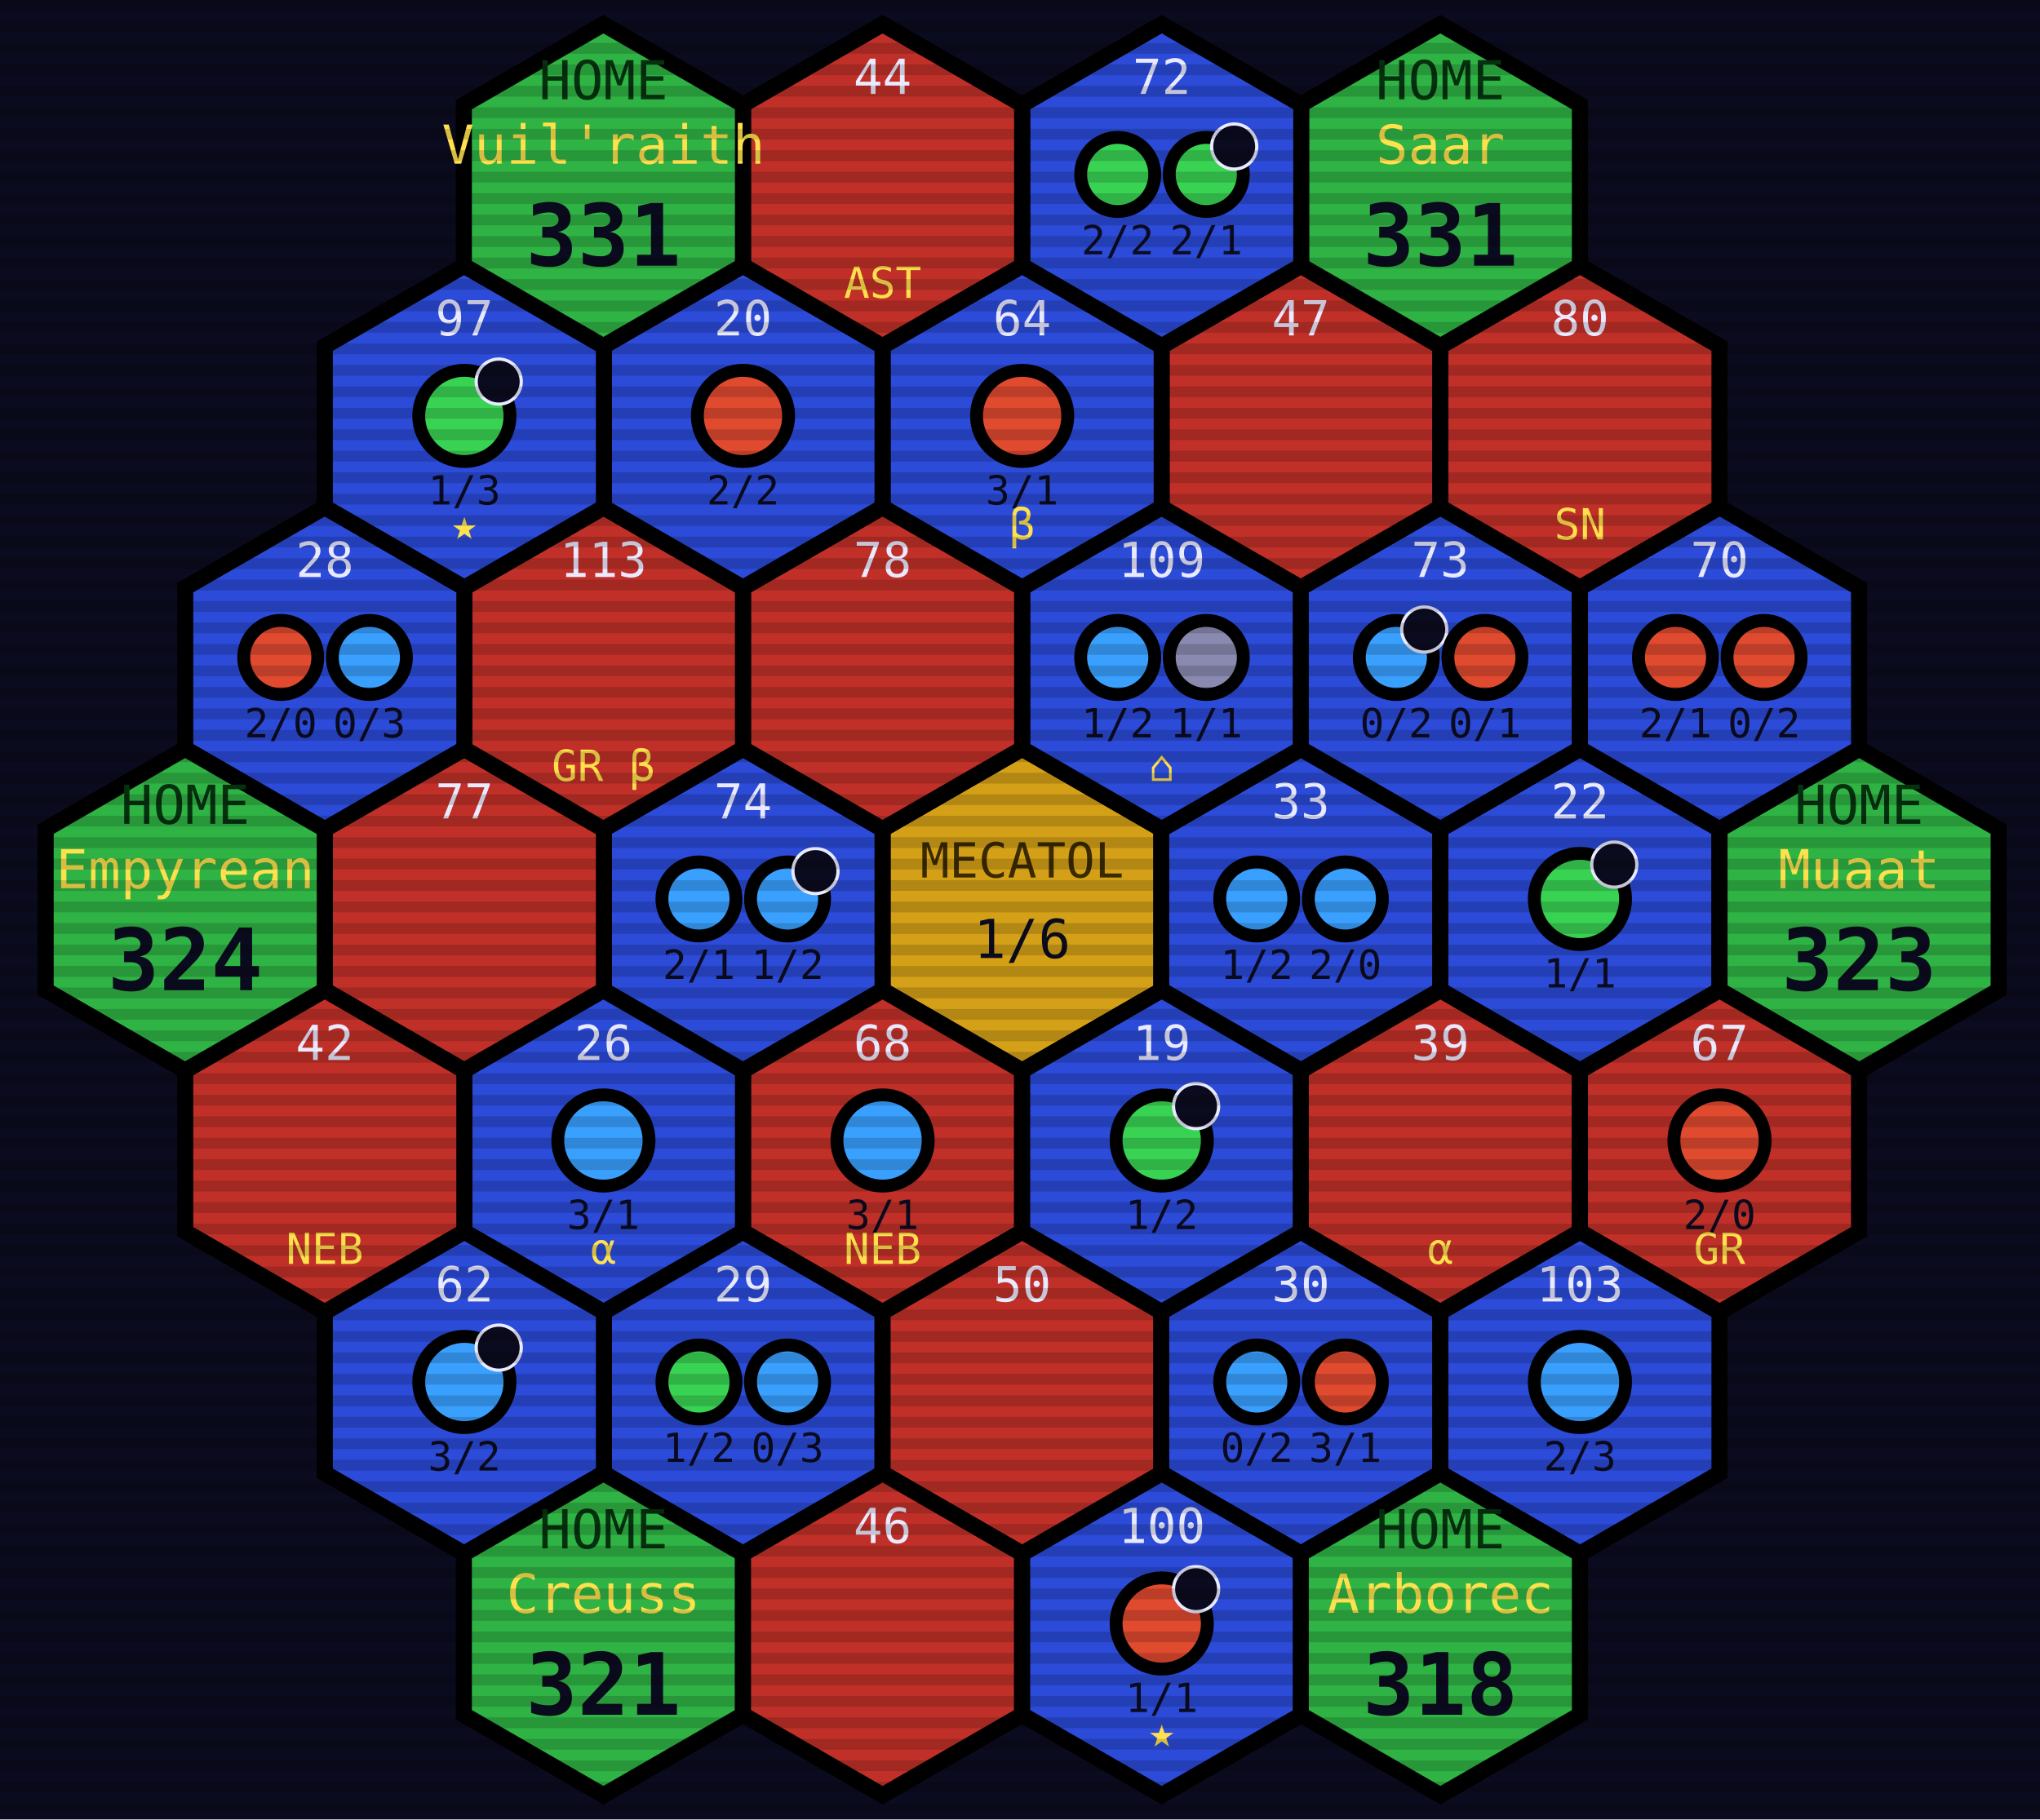
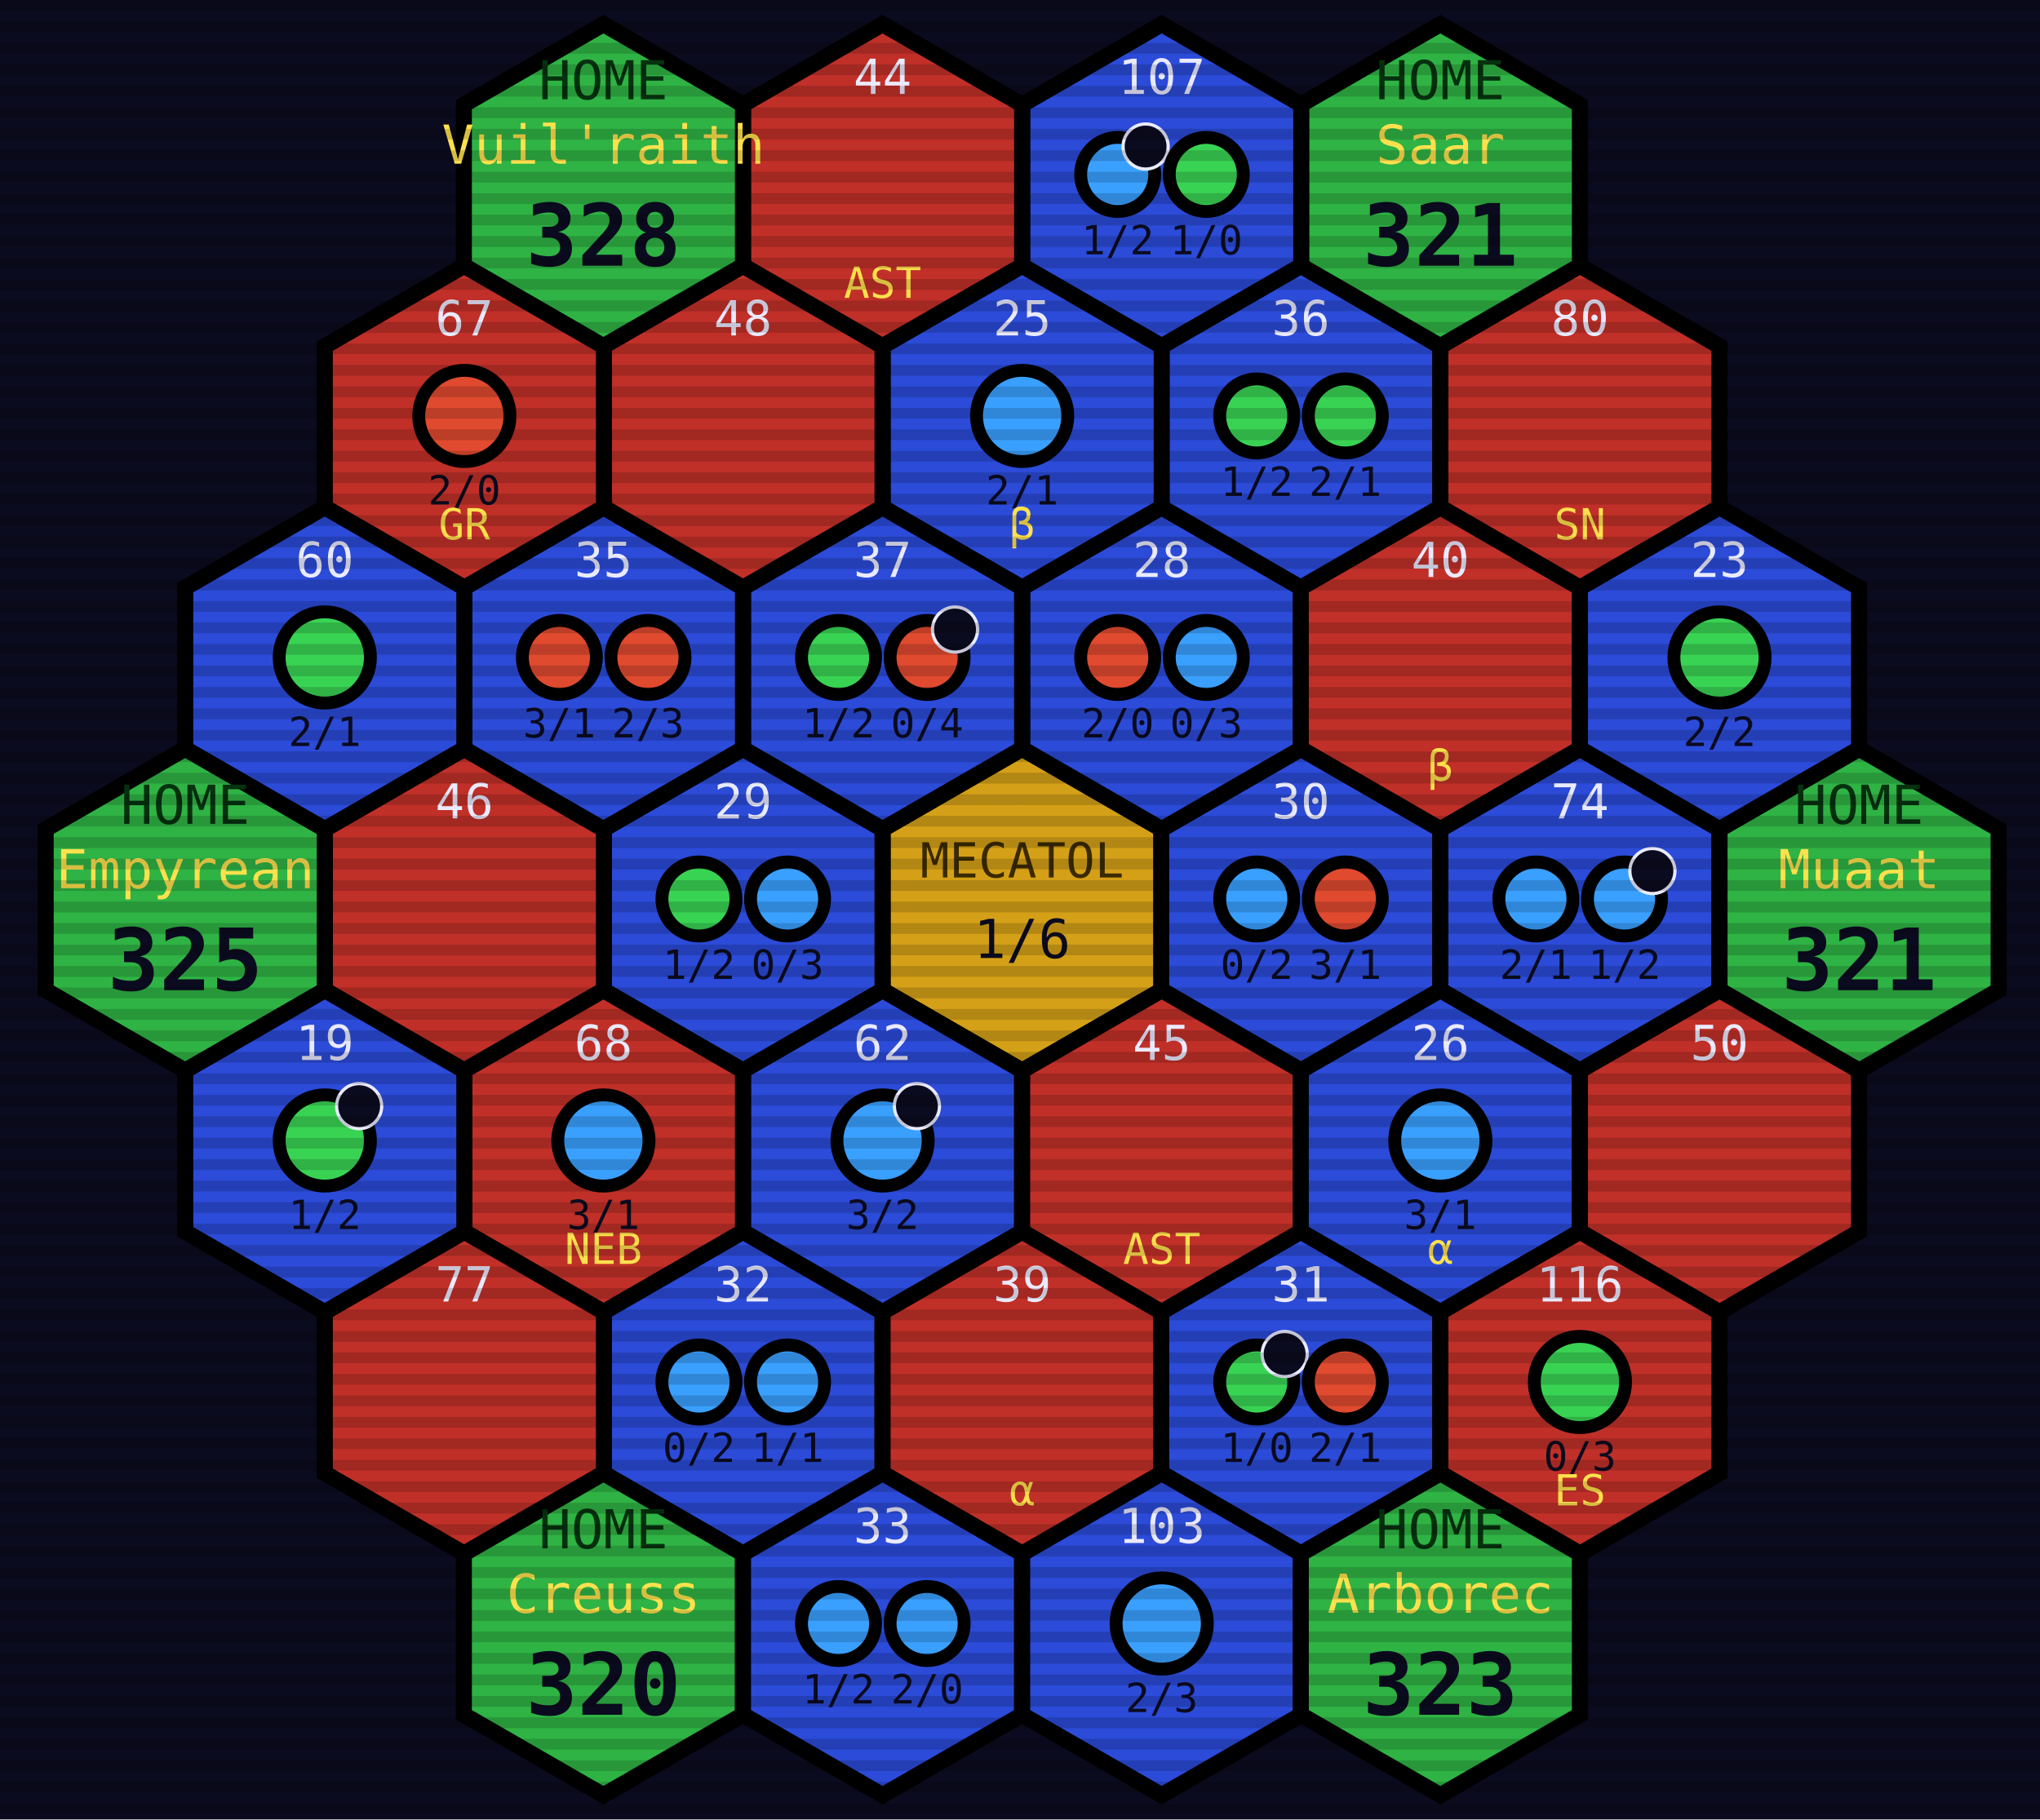
<svg xmlns="http://www.w3.org/2000/svg" width="380" height="339" viewBox="0 0 380 339">
  <defs>
    <pattern id="scan" width="4" height="4" patternUnits="userSpaceOnUse">
      <rect width="4" height="2" fill="#000000" opacity="0.16" />
    </pattern>
  </defs>
  <rect width="100%" height="100%" fill="#0b0b1f" />
  <polygon points="190.4,139.5 216.4,154.5 216.4,184.5 190.4,199.5 164.4,184.5 164.4,154.5" fill="#d4a017" stroke="#000000" stroke-width="3" />
  <polygon points="242.3,139.5 268.3,154.5 268.3,184.5 242.3,199.5 216.3,184.5 216.3,154.5" fill="#2b4bd8" stroke="#000000" stroke-width="3" />
  <polygon points="216.4,94.5 242.4,109.5 242.4,139.5 216.4,154.5 190.4,139.5 190.4,109.5" fill="#2b4bd8" stroke="#000000" stroke-width="3" />
  <polygon points="138.4,139.5 164.4,154.5 164.4,184.5 138.4,199.5 112.4,184.5 112.4,154.5" fill="#2b4bd8" stroke="#000000" stroke-width="3" />
-   <polygon points="164.4,94.5 190.4,109.5 190.4,139.5 164.4,154.5 138.4,139.5 138.4,109.5" fill="#c03028" stroke="#000000" stroke-width="3" />
-   <polygon points="164.4,184.5 190.4,199.5 190.4,229.5 164.4,244.5 138.4,229.5 138.4,199.5" fill="#c03028" stroke="#000000" stroke-width="3" />
-   <polygon points="216.4,184.5 242.4,199.5 242.4,229.5 216.4,244.5 190.4,229.5 190.4,199.5" fill="#2b4bd8" stroke="#000000" stroke-width="3" />
+   <polygon points="164.4,94.5 190.4,109.5 190.4,139.5 164.4,154.5 138.4,139.5 138.4,109.5" fill="#2b4bd8" stroke="#000000" stroke-width="3" />
+   <polygon points="164.4,184.5 190.4,199.5 190.4,229.5 164.4,244.5 138.4,229.5 138.4,199.5" fill="#2b4bd8" stroke="#000000" stroke-width="3" />
+   <polygon points="216.4,184.5 242.4,199.5 242.4,229.5 216.4,244.5 190.4,229.5 190.4,199.5" fill="#c03028" stroke="#000000" stroke-width="3" />
  <polygon points="294.3,139.5 320.3,154.5 320.3,184.5 294.3,199.5 268.3,184.5 268.3,154.5" fill="#2b4bd8" stroke="#000000" stroke-width="3" />
-   <polygon points="268.3,94.5 294.3,109.5 294.3,139.5 268.3,154.5 242.3,139.5 242.3,109.5" fill="#2b4bd8" stroke="#000000" stroke-width="3" />
-   <polygon points="268.3,184.5 294.3,199.5 294.3,229.5 268.3,244.5 242.3,229.5 242.3,199.5" fill="#c03028" stroke="#000000" stroke-width="3" />
-   <polygon points="242.3,49.5 268.3,64.5 268.3,94.5 242.3,109.5 216.3,94.5 216.3,64.5" fill="#c03028" stroke="#000000" stroke-width="3" />
+   <polygon points="268.3,94.5 294.3,109.5 294.3,139.5 268.3,154.5 242.3,139.5 242.3,109.5" fill="#c03028" stroke="#000000" stroke-width="3" />
+   <polygon points="268.3,184.5 294.3,199.5 294.3,229.5 268.3,244.5 242.3,229.5 242.3,199.5" fill="#2b4bd8" stroke="#000000" stroke-width="3" />
+   <polygon points="242.3,49.5 268.3,64.5 268.3,94.5 242.3,109.5 216.3,94.5 216.3,64.5" fill="#2b4bd8" stroke="#000000" stroke-width="3" />
  <polygon points="190.4,49.5 216.4,64.5 216.4,94.5 190.4,109.5 164.4,94.5 164.4,64.5" fill="#2b4bd8" stroke="#000000" stroke-width="3" />
  <polygon points="86.5,139.5 112.5,154.5 112.5,184.5 86.5,199.5 60.5,184.5 60.5,154.5" fill="#c03028" stroke="#000000" stroke-width="3" />
-   <polygon points="112.4,94.5 138.4,109.5 138.4,139.5 112.4,154.5 86.4,139.5 86.4,109.5" fill="#c03028" stroke="#000000" stroke-width="3" />
-   <polygon points="112.4,184.5 138.4,199.5 138.4,229.5 112.4,244.5 86.4,229.5 86.4,199.5" fill="#2b4bd8" stroke="#000000" stroke-width="3" />
-   <polygon points="138.4,49.5 164.4,64.5 164.4,94.5 138.4,109.5 112.4,94.5 112.4,64.5" fill="#2b4bd8" stroke="#000000" stroke-width="3" />
+   <polygon points="112.4,94.5 138.4,109.5 138.4,139.5 112.4,154.5 86.4,139.5 86.4,109.5" fill="#2b4bd8" stroke="#000000" stroke-width="3" />
+   <polygon points="112.4,184.5 138.4,199.5 138.4,229.5 112.4,244.5 86.4,229.5 86.4,199.5" fill="#c03028" stroke="#000000" stroke-width="3" />
+   <polygon points="138.4,49.5 164.4,64.5 164.4,94.5 138.4,109.5 112.4,94.5 112.4,64.5" fill="#c03028" stroke="#000000" stroke-width="3" />
  <polygon points="138.4,229.5 164.4,244.5 164.4,274.5 138.4,289.5 112.4,274.5 112.4,244.5" fill="#2b4bd8" stroke="#000000" stroke-width="3" />
  <polygon points="190.4,229.5 216.4,244.5 216.4,274.5 190.4,289.5 164.4,274.5 164.4,244.5" fill="#c03028" stroke="#000000" stroke-width="3" />
  <polygon points="242.3,229.5 268.3,244.5 268.3,274.5 242.3,289.5 216.3,274.5 216.3,244.5" fill="#2b4bd8" stroke="#000000" stroke-width="3" />
  <polygon points="346.3,139.5 372.3,154.5 372.3,184.5 346.3,199.5 320.3,184.5 320.3,154.5" fill="#2fb344" stroke="#000000" stroke-width="3" />
  <polygon points="320.3,94.5 346.3,109.5 346.3,139.5 320.3,154.5 294.3,139.5 294.3,109.5" fill="#2b4bd8" stroke="#000000" stroke-width="3" />
  <polygon points="320.3,184.5 346.3,199.5 346.3,229.5 320.3,244.5 294.3,229.5 294.3,199.5" fill="#c03028" stroke="#000000" stroke-width="3" />
  <polygon points="294.3,49.5 320.3,64.5 320.3,94.5 294.3,109.5 268.3,94.5 268.3,64.5" fill="#c03028" stroke="#000000" stroke-width="3" />
-   <polygon points="294.3,229.5 320.3,244.5 320.3,274.5 294.3,289.5 268.3,274.5 268.3,244.5" fill="#2b4bd8" stroke="#000000" stroke-width="3" />
+   <polygon points="294.3,229.5 320.3,244.5 320.3,274.5 294.3,289.5 268.3,274.5 268.3,244.5" fill="#c03028" stroke="#000000" stroke-width="3" />
  <polygon points="268.3,4.5 294.3,19.5 294.3,49.5 268.3,64.5 242.3,49.5 242.3,19.5" fill="#2fb344" stroke="#000000" stroke-width="3" />
  <polygon points="216.4,4.5 242.4,19.5 242.4,49.5 216.4,64.5 190.4,49.5 190.4,19.5" fill="#2b4bd8" stroke="#000000" stroke-width="3" />
  <polygon points="164.4,4.5 190.4,19.5 190.4,49.5 164.4,64.5 138.4,49.5 138.4,19.5" fill="#c03028" stroke="#000000" stroke-width="3" />
  <polygon points="34.5,139.5 60.5,154.5 60.5,184.5 34.5,199.5 8.5,184.5 8.5,154.5" fill="#2fb344" stroke="#000000" stroke-width="3" />
  <polygon points="60.5,94.5 86.5,109.5 86.5,139.5 60.5,154.5 34.5,139.5 34.5,109.5" fill="#2b4bd8" stroke="#000000" stroke-width="3" />
-   <polygon points="60.5,184.5 86.5,199.5 86.5,229.5 60.5,244.5 34.5,229.5 34.5,199.5" fill="#c03028" stroke="#000000" stroke-width="3" />
-   <polygon points="86.5,49.5 112.5,64.5 112.5,94.5 86.5,109.5 60.5,94.5 60.5,64.5" fill="#2b4bd8" stroke="#000000" stroke-width="3" />
-   <polygon points="86.5,229.5 112.5,244.5 112.5,274.5 86.5,289.5 60.5,274.5 60.5,244.5" fill="#2b4bd8" stroke="#000000" stroke-width="3" />
+   <polygon points="60.5,184.5 86.5,199.5 86.5,229.5 60.5,244.5 34.5,229.5 34.5,199.5" fill="#2b4bd8" stroke="#000000" stroke-width="3" />
+   <polygon points="86.5,49.5 112.5,64.5 112.5,94.5 86.5,109.5 60.5,94.5 60.5,64.5" fill="#c03028" stroke="#000000" stroke-width="3" />
+   <polygon points="86.5,229.5 112.5,244.5 112.5,274.5 86.5,289.5 60.5,274.5 60.5,244.5" fill="#c03028" stroke="#000000" stroke-width="3" />
  <polygon points="112.4,4.5 138.4,19.5 138.4,49.5 112.4,64.5 86.4,49.5 86.4,19.5" fill="#2fb344" stroke="#000000" stroke-width="3" />
  <polygon points="112.4,274.5 138.4,289.5 138.4,319.5 112.4,334.5 86.4,319.5 86.4,289.5" fill="#2fb344" stroke="#000000" stroke-width="3" />
-   <polygon points="164.4,274.5 190.4,289.5 190.4,319.5 164.4,334.5 138.4,319.5 138.4,289.5" fill="#c03028" stroke="#000000" stroke-width="3" />
+   <polygon points="164.4,274.5 190.4,289.5 190.4,319.5 164.4,334.5 138.4,319.5 138.4,289.5" fill="#2b4bd8" stroke="#000000" stroke-width="3" />
  <polygon points="216.4,274.5 242.4,289.5 242.4,319.5 216.4,334.5 190.4,319.5 190.4,289.5" fill="#2b4bd8" stroke="#000000" stroke-width="3" />
  <polygon points="268.3,274.5 294.3,289.5 294.3,319.5 268.3,334.5 242.3,319.5 242.3,289.5" fill="#2fb344" stroke="#000000" stroke-width="3" />
  <text x="190.4" y="163.5" font-size="9" fill="#3a2a00" text-anchor="middle" font-family="monospace">MECATOL</text>
  <text x="190.4" y="178.5" font-size="10" fill="#0b0b1f" text-anchor="middle" font-family="monospace">1/6</text>
-   <text x="242.3" y="152.5" font-size="9" fill="#eaeaff" text-anchor="middle" font-family="monospace">33</text>
+   <text x="242.3" y="152.5" font-size="9" fill="#eaeaff" text-anchor="middle" font-family="monospace">30</text>
  <circle cx="234.1" cy="167.5" r="6.9" fill="#3aa0ff" stroke="#000000" stroke-width="2.40" />
-   <text x="234.1" y="182.4" font-size="7.5" fill="#0b0b1f" text-anchor="middle" font-family="monospace">1/2</text>
-   <circle cx="250.6" cy="167.5" r="6.9" fill="#3aa0ff" stroke="#000000" stroke-width="2.40" />
-   <text x="250.6" y="182.4" font-size="7.5" fill="#0b0b1f" text-anchor="middle" font-family="monospace">2/0</text>
-   <text x="216.4" y="107.5" font-size="9" fill="#eaeaff" text-anchor="middle" font-family="monospace">109</text>
-   <circle cx="208.2" cy="122.5" r="6.9" fill="#3aa0ff" stroke="#000000" stroke-width="2.40" />
-   <text x="208.2" y="137.4" font-size="7.5" fill="#0b0b1f" text-anchor="middle" font-family="monospace">1/2</text>
-   <circle cx="224.7" cy="122.5" r="6.9" fill="#8a8ab0" stroke="#000000" stroke-width="2.40" />
-   <text x="224.7" y="137.4" font-size="7.5" fill="#0b0b1f" text-anchor="middle" font-family="monospace">1/1</text>
-   <text x="216.4" y="145.5" font-size="8" fill="#ffe14d" text-anchor="middle" font-family="monospace">⌂</text>
-   <text x="138.4" y="152.5" font-size="9" fill="#eaeaff" text-anchor="middle" font-family="monospace">74</text>
-   <circle cx="130.2" cy="167.5" r="6.9" fill="#3aa0ff" stroke="#000000" stroke-width="2.40" />
-   <text x="130.2" y="182.4" font-size="7.5" fill="#0b0b1f" text-anchor="middle" font-family="monospace">2/1</text>
+   <text x="234.1" y="182.4" font-size="7.5" fill="#0b0b1f" text-anchor="middle" font-family="monospace">0/2</text>
+   <circle cx="250.6" cy="167.5" r="6.9" fill="#e04a2f" stroke="#000000" stroke-width="2.40" />
+   <text x="250.6" y="182.4" font-size="7.5" fill="#0b0b1f" text-anchor="middle" font-family="monospace">3/1</text>
+   <text x="216.4" y="107.5" font-size="9" fill="#eaeaff" text-anchor="middle" font-family="monospace">28</text>
+   <circle cx="208.2" cy="122.5" r="6.9" fill="#e04a2f" stroke="#000000" stroke-width="2.40" />
+   <text x="208.2" y="137.4" font-size="7.5" fill="#0b0b1f" text-anchor="middle" font-family="monospace">2/0</text>
+   <circle cx="224.7" cy="122.5" r="6.9" fill="#3aa0ff" stroke="#000000" stroke-width="2.40" />
+   <text x="224.7" y="137.4" font-size="7.5" fill="#0b0b1f" text-anchor="middle" font-family="monospace">0/3</text>
+   <text x="138.4" y="152.5" font-size="9" fill="#eaeaff" text-anchor="middle" font-family="monospace">29</text>
+   <circle cx="130.2" cy="167.5" r="6.9" fill="#39d353" stroke="#000000" stroke-width="2.40" />
+   <text x="130.2" y="182.4" font-size="7.5" fill="#0b0b1f" text-anchor="middle" font-family="monospace">1/2</text>
  <circle cx="146.7" cy="167.5" r="6.9" fill="#3aa0ff" stroke="#000000" stroke-width="2.40" />
-   <circle cx="151.9" cy="162.3" r="4.2" fill="#0b0b1f" stroke="#eaeaff" stroke-width="0.6" />
-   <text x="151.9" y="164.5" font-size="6" fill="#0b0b1f" text-anchor="middle" font-family="monospace">B</text>
-   <text x="146.7" y="182.4" font-size="7.5" fill="#0b0b1f" text-anchor="middle" font-family="monospace">1/2</text>
-   <text x="164.4" y="107.5" font-size="9" fill="#eaeaff" text-anchor="middle" font-family="monospace">78</text>
-   <text x="164.4" y="197.5" font-size="9" fill="#eaeaff" text-anchor="middle" font-family="monospace">68</text>
+   <text x="146.7" y="182.4" font-size="7.5" fill="#0b0b1f" text-anchor="middle" font-family="monospace">0/3</text>
+   <text x="164.4" y="107.5" font-size="9" fill="#eaeaff" text-anchor="middle" font-family="monospace">37</text>
+   <circle cx="156.2" cy="122.5" r="6.9" fill="#39d353" stroke="#000000" stroke-width="2.40" />
+   <text x="156.2" y="137.4" font-size="7.5" fill="#0b0b1f" text-anchor="middle" font-family="monospace">1/2</text>
+   <circle cx="172.7" cy="122.5" r="6.9" fill="#e04a2f" stroke="#000000" stroke-width="2.40" />
+   <circle cx="177.9" cy="117.3" r="4.2" fill="#0b0b1f" stroke="#eaeaff" stroke-width="0.6" />
+   <text x="177.9" y="119.5" font-size="6" fill="#0b0b1f" text-anchor="middle" font-family="monospace">R</text>
+   <text x="172.7" y="137.4" font-size="7.5" fill="#0b0b1f" text-anchor="middle" font-family="monospace">0/4</text>
+   <text x="164.4" y="197.5" font-size="9" fill="#eaeaff" text-anchor="middle" font-family="monospace">62</text>
  <circle cx="164.4" cy="212.5" r="8.5" fill="#3aa0ff" stroke="#000000" stroke-width="2.40" />
-   <text x="164.4" y="229.0" font-size="7.5" fill="#0b0b1f" text-anchor="middle" font-family="monospace">3/1</text>
-   <text x="164.4" y="235.5" font-size="8" fill="#ffe14d" text-anchor="middle" font-family="monospace">NEB</text>
-   <text x="216.4" y="197.5" font-size="9" fill="#eaeaff" text-anchor="middle" font-family="monospace">19</text>
-   <circle cx="216.4" cy="212.5" r="8.5" fill="#39d353" stroke="#000000" stroke-width="2.40" />
-   <circle cx="222.8" cy="206.1" r="4.2" fill="#0b0b1f" stroke="#eaeaff" stroke-width="0.6" />
-   <text x="222.8" y="208.3" font-size="6" fill="#0b0b1f" text-anchor="middle" font-family="monospace">Y</text>
-   <text x="216.4" y="229.0" font-size="7.5" fill="#0b0b1f" text-anchor="middle" font-family="monospace">1/2</text>
-   <text x="294.3" y="152.5" font-size="9" fill="#eaeaff" text-anchor="middle" font-family="monospace">22</text>
-   <circle cx="294.3" cy="167.5" r="8.5" fill="#39d353" stroke="#000000" stroke-width="2.40" />
-   <circle cx="300.7" cy="161.1" r="4.2" fill="#0b0b1f" stroke="#eaeaff" stroke-width="0.6" />
-   <text x="300.7" y="163.3" font-size="6" fill="#0b0b1f" text-anchor="middle" font-family="monospace">G</text>
-   <text x="294.3" y="184.0" font-size="7.5" fill="#0b0b1f" text-anchor="middle" font-family="monospace">1/1</text>
-   <text x="268.3" y="107.5" font-size="9" fill="#eaeaff" text-anchor="middle" font-family="monospace">73</text>
-   <circle cx="260.1" cy="122.5" r="6.9" fill="#3aa0ff" stroke="#000000" stroke-width="2.40" />
-   <circle cx="265.3" cy="117.3" r="4.2" fill="#0b0b1f" stroke="#eaeaff" stroke-width="0.6" />
-   <text x="265.3" y="119.5" font-size="6" fill="#0b0b1f" text-anchor="middle" font-family="monospace">Y</text>
-   <text x="260.1" y="137.4" font-size="7.5" fill="#0b0b1f" text-anchor="middle" font-family="monospace">0/2</text>
-   <circle cx="276.6" cy="122.5" r="6.9" fill="#e04a2f" stroke="#000000" stroke-width="2.40" />
-   <text x="276.6" y="137.4" font-size="7.5" fill="#0b0b1f" text-anchor="middle" font-family="monospace">0/1</text>
-   <text x="268.3" y="197.5" font-size="9" fill="#eaeaff" text-anchor="middle" font-family="monospace">39</text>
+   <circle cx="170.8" cy="206.1" r="4.2" fill="#0b0b1f" stroke="#eaeaff" stroke-width="0.6" />
+   <text x="170.8" y="208.3" font-size="6" fill="#0b0b1f" text-anchor="middle" font-family="monospace">Y</text>
+   <text x="164.4" y="229.0" font-size="7.5" fill="#0b0b1f" text-anchor="middle" font-family="monospace">3/2</text>
+   <text x="216.4" y="197.5" font-size="9" fill="#eaeaff" text-anchor="middle" font-family="monospace">45</text>
+   <text x="216.4" y="235.5" font-size="8" fill="#ffe14d" text-anchor="middle" font-family="monospace">AST</text>
+   <text x="294.3" y="152.5" font-size="9" fill="#eaeaff" text-anchor="middle" font-family="monospace">74</text>
+   <circle cx="286.1" cy="167.5" r="6.9" fill="#3aa0ff" stroke="#000000" stroke-width="2.40" />
+   <text x="286.1" y="182.4" font-size="7.5" fill="#0b0b1f" text-anchor="middle" font-family="monospace">2/1</text>
+   <circle cx="302.6" cy="167.5" r="6.9" fill="#3aa0ff" stroke="#000000" stroke-width="2.40" />
+   <circle cx="307.8" cy="162.3" r="4.2" fill="#0b0b1f" stroke="#eaeaff" stroke-width="0.6" />
+   <text x="307.8" y="164.5" font-size="6" fill="#0b0b1f" text-anchor="middle" font-family="monospace">B</text>
+   <text x="302.6" y="182.4" font-size="7.5" fill="#0b0b1f" text-anchor="middle" font-family="monospace">1/2</text>
+   <text x="268.3" y="107.5" font-size="9" fill="#eaeaff" text-anchor="middle" font-family="monospace">40</text>
+   <text x="268.3" y="145.5" font-size="8" fill="#ffe14d" text-anchor="middle" font-family="monospace">β</text>
+   <text x="268.3" y="197.5" font-size="9" fill="#eaeaff" text-anchor="middle" font-family="monospace">26</text>
+   <circle cx="268.3" cy="212.5" r="8.5" fill="#3aa0ff" stroke="#000000" stroke-width="2.40" />
+   <text x="268.3" y="229.0" font-size="7.5" fill="#0b0b1f" text-anchor="middle" font-family="monospace">3/1</text>
  <text x="268.3" y="235.5" font-size="8" fill="#ffe14d" text-anchor="middle" font-family="monospace">α</text>
-   <text x="242.3" y="62.5" font-size="9" fill="#eaeaff" text-anchor="middle" font-family="monospace">47</text>
-   <text x="190.4" y="62.5" font-size="9" fill="#eaeaff" text-anchor="middle" font-family="monospace">64</text>
-   <circle cx="190.4" cy="77.5" r="8.5" fill="#e04a2f" stroke="#000000" stroke-width="2.40" />
-   <text x="190.4" y="94.0" font-size="7.5" fill="#0b0b1f" text-anchor="middle" font-family="monospace">3/1</text>
+   <text x="242.3" y="62.5" font-size="9" fill="#eaeaff" text-anchor="middle" font-family="monospace">36</text>
+   <circle cx="234.1" cy="77.5" r="6.9" fill="#39d353" stroke="#000000" stroke-width="2.40" />
+   <text x="234.1" y="92.4" font-size="7.5" fill="#0b0b1f" text-anchor="middle" font-family="monospace">1/2</text>
+   <circle cx="250.6" cy="77.5" r="6.9" fill="#39d353" stroke="#000000" stroke-width="2.40" />
+   <text x="250.6" y="92.4" font-size="7.5" fill="#0b0b1f" text-anchor="middle" font-family="monospace">2/1</text>
+   <text x="190.4" y="62.5" font-size="9" fill="#eaeaff" text-anchor="middle" font-family="monospace">25</text>
+   <circle cx="190.4" cy="77.5" r="8.5" fill="#3aa0ff" stroke="#000000" stroke-width="2.40" />
+   <text x="190.4" y="94.0" font-size="7.5" fill="#0b0b1f" text-anchor="middle" font-family="monospace">2/1</text>
  <text x="190.4" y="100.5" font-size="8" fill="#ffe14d" text-anchor="middle" font-family="monospace">β</text>
-   <text x="86.5" y="152.5" font-size="9" fill="#eaeaff" text-anchor="middle" font-family="monospace">77</text>
-   <text x="112.4" y="107.5" font-size="9" fill="#eaeaff" text-anchor="middle" font-family="monospace">113</text>
-   <text x="112.4" y="145.5" font-size="8" fill="#ffe14d" text-anchor="middle" font-family="monospace">GR β</text>
-   <text x="112.4" y="197.5" font-size="9" fill="#eaeaff" text-anchor="middle" font-family="monospace">26</text>
+   <text x="86.5" y="152.5" font-size="9" fill="#eaeaff" text-anchor="middle" font-family="monospace">46</text>
+   <text x="112.4" y="107.5" font-size="9" fill="#eaeaff" text-anchor="middle" font-family="monospace">35</text>
+   <circle cx="104.2" cy="122.5" r="6.9" fill="#e04a2f" stroke="#000000" stroke-width="2.40" />
+   <text x="104.2" y="137.4" font-size="7.5" fill="#0b0b1f" text-anchor="middle" font-family="monospace">3/1</text>
+   <circle cx="120.7" cy="122.5" r="6.9" fill="#e04a2f" stroke="#000000" stroke-width="2.40" />
+   <text x="120.7" y="137.4" font-size="7.5" fill="#0b0b1f" text-anchor="middle" font-family="monospace">2/3</text>
+   <text x="112.4" y="197.5" font-size="9" fill="#eaeaff" text-anchor="middle" font-family="monospace">68</text>
  <circle cx="112.4" cy="212.5" r="8.5" fill="#3aa0ff" stroke="#000000" stroke-width="2.40" />
  <text x="112.4" y="229.0" font-size="7.5" fill="#0b0b1f" text-anchor="middle" font-family="monospace">3/1</text>
-   <text x="112.4" y="235.5" font-size="8" fill="#ffe14d" text-anchor="middle" font-family="monospace">α</text>
-   <text x="138.4" y="62.5" font-size="9" fill="#eaeaff" text-anchor="middle" font-family="monospace">20</text>
-   <circle cx="138.4" cy="77.5" r="8.5" fill="#e04a2f" stroke="#000000" stroke-width="2.40" />
-   <text x="138.4" y="94.0" font-size="7.5" fill="#0b0b1f" text-anchor="middle" font-family="monospace">2/2</text>
-   <text x="138.4" y="242.5" font-size="9" fill="#eaeaff" text-anchor="middle" font-family="monospace">29</text>
-   <circle cx="130.2" cy="257.5" r="6.9" fill="#39d353" stroke="#000000" stroke-width="2.40" />
-   <text x="130.2" y="272.4" font-size="7.5" fill="#0b0b1f" text-anchor="middle" font-family="monospace">1/2</text>
+   <text x="112.4" y="235.5" font-size="8" fill="#ffe14d" text-anchor="middle" font-family="monospace">NEB</text>
+   <text x="138.4" y="62.5" font-size="9" fill="#eaeaff" text-anchor="middle" font-family="monospace">48</text>
+   <text x="138.4" y="242.5" font-size="9" fill="#eaeaff" text-anchor="middle" font-family="monospace">32</text>
+   <circle cx="130.2" cy="257.5" r="6.9" fill="#3aa0ff" stroke="#000000" stroke-width="2.40" />
+   <text x="130.2" y="272.4" font-size="7.5" fill="#0b0b1f" text-anchor="middle" font-family="monospace">0/2</text>
  <circle cx="146.7" cy="257.5" r="6.9" fill="#3aa0ff" stroke="#000000" stroke-width="2.40" />
-   <text x="146.7" y="272.4" font-size="7.5" fill="#0b0b1f" text-anchor="middle" font-family="monospace">0/3</text>
-   <text x="190.4" y="242.5" font-size="9" fill="#eaeaff" text-anchor="middle" font-family="monospace">50</text>
-   <text x="242.3" y="242.5" font-size="9" fill="#eaeaff" text-anchor="middle" font-family="monospace">30</text>
-   <circle cx="234.1" cy="257.5" r="6.9" fill="#3aa0ff" stroke="#000000" stroke-width="2.40" />
-   <text x="234.1" y="272.4" font-size="7.5" fill="#0b0b1f" text-anchor="middle" font-family="monospace">0/2</text>
+   <text x="146.7" y="272.4" font-size="7.5" fill="#0b0b1f" text-anchor="middle" font-family="monospace">1/1</text>
+   <text x="190.4" y="242.5" font-size="9" fill="#eaeaff" text-anchor="middle" font-family="monospace">39</text>
+   <text x="190.4" y="280.5" font-size="8" fill="#ffe14d" text-anchor="middle" font-family="monospace">α</text>
+   <text x="242.3" y="242.5" font-size="9" fill="#eaeaff" text-anchor="middle" font-family="monospace">31</text>
+   <circle cx="234.1" cy="257.5" r="6.9" fill="#39d353" stroke="#000000" stroke-width="2.40" />
+   <circle cx="239.3" cy="252.3" r="4.2" fill="#0b0b1f" stroke="#eaeaff" stroke-width="0.6" />
+   <text x="239.3" y="254.5" font-size="6" fill="#0b0b1f" text-anchor="middle" font-family="monospace">Y</text>
+   <text x="234.1" y="272.4" font-size="7.5" fill="#0b0b1f" text-anchor="middle" font-family="monospace">1/0</text>
  <circle cx="250.6" cy="257.5" r="6.9" fill="#e04a2f" stroke="#000000" stroke-width="2.40" />
-   <text x="250.6" y="272.4" font-size="7.5" fill="#0b0b1f" text-anchor="middle" font-family="monospace">3/1</text>
+   <text x="250.6" y="272.4" font-size="7.5" fill="#0b0b1f" text-anchor="middle" font-family="monospace">2/1</text>
  <text x="346.3" y="153.5" font-size="10" fill="#06310f" text-anchor="middle" font-family="monospace">HOME</text>
  <text x="346.3" y="165.5" font-size="10" fill="#ffe14d" text-anchor="middle" font-family="monospace">Muaat</text>
-   <text x="346.3" y="184.5" font-size="16" fill="#0b0b1f" text-anchor="middle" font-family="monospace" font-weight="bold">323</text>
-   <text x="320.3" y="107.5" font-size="9" fill="#eaeaff" text-anchor="middle" font-family="monospace">70</text>
-   <circle cx="312.1" cy="122.5" r="6.9" fill="#e04a2f" stroke="#000000" stroke-width="2.40" />
-   <text x="312.1" y="137.4" font-size="7.5" fill="#0b0b1f" text-anchor="middle" font-family="monospace">2/1</text>
-   <circle cx="328.6" cy="122.5" r="6.9" fill="#e04a2f" stroke="#000000" stroke-width="2.40" />
-   <text x="328.6" y="137.4" font-size="7.5" fill="#0b0b1f" text-anchor="middle" font-family="monospace">0/2</text>
-   <text x="320.3" y="197.5" font-size="9" fill="#eaeaff" text-anchor="middle" font-family="monospace">67</text>
-   <circle cx="320.3" cy="212.5" r="8.5" fill="#e04a2f" stroke="#000000" stroke-width="2.40" />
-   <text x="320.3" y="229.0" font-size="7.5" fill="#0b0b1f" text-anchor="middle" font-family="monospace">2/0</text>
-   <text x="320.3" y="235.5" font-size="8" fill="#ffe14d" text-anchor="middle" font-family="monospace">GR</text>
+   <text x="346.3" y="184.5" font-size="16" fill="#0b0b1f" text-anchor="middle" font-family="monospace" font-weight="bold">321</text>
+   <text x="320.3" y="107.5" font-size="9" fill="#eaeaff" text-anchor="middle" font-family="monospace">23</text>
+   <circle cx="320.3" cy="122.5" r="8.5" fill="#39d353" stroke="#000000" stroke-width="2.40" />
+   <text x="320.3" y="139.0" font-size="7.5" fill="#0b0b1f" text-anchor="middle" font-family="monospace">2/2</text>
+   <text x="320.3" y="197.5" font-size="9" fill="#eaeaff" text-anchor="middle" font-family="monospace">50</text>
  <text x="294.3" y="62.5" font-size="9" fill="#eaeaff" text-anchor="middle" font-family="monospace">80</text>
  <text x="294.3" y="100.5" font-size="8" fill="#ffe14d" text-anchor="middle" font-family="monospace">SN</text>
-   <text x="294.3" y="242.5" font-size="9" fill="#eaeaff" text-anchor="middle" font-family="monospace">103</text>
-   <circle cx="294.3" cy="257.5" r="8.5" fill="#3aa0ff" stroke="#000000" stroke-width="2.40" />
-   <text x="294.3" y="274.0" font-size="7.5" fill="#0b0b1f" text-anchor="middle" font-family="monospace">2/3</text>
+   <text x="294.3" y="242.5" font-size="9" fill="#eaeaff" text-anchor="middle" font-family="monospace">116</text>
+   <circle cx="294.3" cy="257.5" r="8.5" fill="#39d353" stroke="#000000" stroke-width="2.40" />
+   <text x="294.3" y="274.0" font-size="7.5" fill="#0b0b1f" text-anchor="middle" font-family="monospace">0/3</text>
+   <text x="294.3" y="280.5" font-size="8" fill="#ffe14d" text-anchor="middle" font-family="monospace">ES</text>
  <text x="268.3" y="18.5" font-size="10" fill="#06310f" text-anchor="middle" font-family="monospace">HOME</text>
  <text x="268.3" y="30.5" font-size="10" fill="#ffe14d" text-anchor="middle" font-family="monospace">Saar</text>
-   <text x="268.3" y="49.5" font-size="16" fill="#0b0b1f" text-anchor="middle" font-family="monospace" font-weight="bold">331</text>
-   <text x="216.4" y="17.5" font-size="9" fill="#eaeaff" text-anchor="middle" font-family="monospace">72</text>
-   <circle cx="208.2" cy="32.5" r="6.9" fill="#39d353" stroke="#000000" stroke-width="2.40" />
-   <text x="208.2" y="47.4" font-size="7.5" fill="#0b0b1f" text-anchor="middle" font-family="monospace">2/2</text>
+   <text x="268.3" y="49.5" font-size="16" fill="#0b0b1f" text-anchor="middle" font-family="monospace" font-weight="bold">321</text>
+   <text x="216.4" y="17.5" font-size="9" fill="#eaeaff" text-anchor="middle" font-family="monospace">107</text>
+   <circle cx="208.2" cy="32.5" r="6.9" fill="#3aa0ff" stroke="#000000" stroke-width="2.40" />
+   <circle cx="213.4" cy="27.3" r="4.2" fill="#0b0b1f" stroke="#eaeaff" stroke-width="0.6" />
+   <text x="213.4" y="29.5" font-size="6" fill="#0b0b1f" text-anchor="middle" font-family="monospace">Y</text>
+   <text x="208.2" y="47.4" font-size="7.5" fill="#0b0b1f" text-anchor="middle" font-family="monospace">1/2</text>
  <circle cx="224.7" cy="32.5" r="6.9" fill="#39d353" stroke="#000000" stroke-width="2.40" />
-   <circle cx="229.9" cy="27.3" r="4.2" fill="#0b0b1f" stroke="#eaeaff" stroke-width="0.6" />
-   <text x="229.9" y="29.5" font-size="6" fill="#0b0b1f" text-anchor="middle" font-family="monospace">R</text>
-   <text x="224.7" y="47.4" font-size="7.5" fill="#0b0b1f" text-anchor="middle" font-family="monospace">2/1</text>
+   <text x="224.7" y="47.4" font-size="7.5" fill="#0b0b1f" text-anchor="middle" font-family="monospace">1/0</text>
  <text x="164.4" y="17.5" font-size="9" fill="#eaeaff" text-anchor="middle" font-family="monospace">44</text>
  <text x="164.4" y="55.5" font-size="8" fill="#ffe14d" text-anchor="middle" font-family="monospace">AST</text>
  <text x="34.5" y="153.5" font-size="10" fill="#06310f" text-anchor="middle" font-family="monospace">HOME</text>
  <text x="34.5" y="165.5" font-size="10" fill="#ffe14d" text-anchor="middle" font-family="monospace">Empyrean</text>
-   <text x="34.5" y="184.5" font-size="16" fill="#0b0b1f" text-anchor="middle" font-family="monospace" font-weight="bold">324</text>
-   <text x="60.5" y="107.5" font-size="9" fill="#eaeaff" text-anchor="middle" font-family="monospace">28</text>
-   <circle cx="52.3" cy="122.5" r="6.9" fill="#e04a2f" stroke="#000000" stroke-width="2.40" />
-   <text x="52.3" y="137.4" font-size="7.5" fill="#0b0b1f" text-anchor="middle" font-family="monospace">2/0</text>
-   <circle cx="68.8" cy="122.5" r="6.9" fill="#3aa0ff" stroke="#000000" stroke-width="2.40" />
-   <text x="68.8" y="137.4" font-size="7.5" fill="#0b0b1f" text-anchor="middle" font-family="monospace">0/3</text>
-   <text x="60.5" y="197.5" font-size="9" fill="#eaeaff" text-anchor="middle" font-family="monospace">42</text>
-   <text x="60.5" y="235.5" font-size="8" fill="#ffe14d" text-anchor="middle" font-family="monospace">NEB</text>
-   <text x="86.5" y="62.5" font-size="9" fill="#eaeaff" text-anchor="middle" font-family="monospace">97</text>
-   <circle cx="86.5" cy="77.5" r="8.5" fill="#39d353" stroke="#000000" stroke-width="2.40" />
-   <circle cx="92.9" cy="71.1" r="4.2" fill="#0b0b1f" stroke="#eaeaff" stroke-width="0.6" />
-   <text x="92.9" y="73.3" font-size="6" fill="#0b0b1f" text-anchor="middle" font-family="monospace">G</text>
-   <text x="86.5" y="94.0" font-size="7.5" fill="#0b0b1f" text-anchor="middle" font-family="monospace">1/3</text>
-   <text x="86.5" y="100.5" font-size="8" fill="#ffe14d" text-anchor="middle" font-family="monospace">★</text>
-   <text x="86.5" y="242.5" font-size="9" fill="#eaeaff" text-anchor="middle" font-family="monospace">62</text>
-   <circle cx="86.5" cy="257.5" r="8.5" fill="#3aa0ff" stroke="#000000" stroke-width="2.40" />
-   <circle cx="92.9" cy="251.1" r="4.2" fill="#0b0b1f" stroke="#eaeaff" stroke-width="0.6" />
-   <text x="92.9" y="253.3" font-size="6" fill="#0b0b1f" text-anchor="middle" font-family="monospace">Y</text>
-   <text x="86.5" y="274.0" font-size="7.5" fill="#0b0b1f" text-anchor="middle" font-family="monospace">3/2</text>
+   <text x="34.5" y="184.5" font-size="16" fill="#0b0b1f" text-anchor="middle" font-family="monospace" font-weight="bold">325</text>
+   <text x="60.5" y="107.5" font-size="9" fill="#eaeaff" text-anchor="middle" font-family="monospace">60</text>
+   <circle cx="60.5" cy="122.5" r="8.5" fill="#39d353" stroke="#000000" stroke-width="2.40" />
+   <text x="60.5" y="139.0" font-size="7.5" fill="#0b0b1f" text-anchor="middle" font-family="monospace">2/1</text>
+   <text x="60.5" y="197.5" font-size="9" fill="#eaeaff" text-anchor="middle" font-family="monospace">19</text>
+   <circle cx="60.5" cy="212.5" r="8.5" fill="#39d353" stroke="#000000" stroke-width="2.40" />
+   <circle cx="66.9" cy="206.1" r="4.2" fill="#0b0b1f" stroke="#eaeaff" stroke-width="0.6" />
+   <text x="66.9" y="208.3" font-size="6" fill="#0b0b1f" text-anchor="middle" font-family="monospace">Y</text>
+   <text x="60.5" y="229.0" font-size="7.5" fill="#0b0b1f" text-anchor="middle" font-family="monospace">1/2</text>
+   <text x="86.5" y="62.5" font-size="9" fill="#eaeaff" text-anchor="middle" font-family="monospace">67</text>
+   <circle cx="86.5" cy="77.5" r="8.5" fill="#e04a2f" stroke="#000000" stroke-width="2.40" />
+   <text x="86.5" y="94.0" font-size="7.5" fill="#0b0b1f" text-anchor="middle" font-family="monospace">2/0</text>
+   <text x="86.5" y="100.5" font-size="8" fill="#ffe14d" text-anchor="middle" font-family="monospace">GR</text>
+   <text x="86.5" y="242.5" font-size="9" fill="#eaeaff" text-anchor="middle" font-family="monospace">77</text>
  <text x="112.4" y="18.5" font-size="10" fill="#06310f" text-anchor="middle" font-family="monospace">HOME</text>
  <text x="112.4" y="30.5" font-size="10" fill="#ffe14d" text-anchor="middle" font-family="monospace">Vuil'raith</text>
-   <text x="112.4" y="49.5" font-size="16" fill="#0b0b1f" text-anchor="middle" font-family="monospace" font-weight="bold">331</text>
+   <text x="112.4" y="49.5" font-size="16" fill="#0b0b1f" text-anchor="middle" font-family="monospace" font-weight="bold">328</text>
  <text x="112.4" y="288.5" font-size="10" fill="#06310f" text-anchor="middle" font-family="monospace">HOME</text>
  <text x="112.4" y="300.5" font-size="10" fill="#ffe14d" text-anchor="middle" font-family="monospace">Creuss</text>
-   <text x="112.4" y="319.5" font-size="16" fill="#0b0b1f" text-anchor="middle" font-family="monospace" font-weight="bold">321</text>
-   <text x="164.4" y="287.5" font-size="9" fill="#eaeaff" text-anchor="middle" font-family="monospace">46</text>
-   <text x="216.4" y="287.5" font-size="9" fill="#eaeaff" text-anchor="middle" font-family="monospace">100</text>
-   <circle cx="216.4" cy="302.5" r="8.5" fill="#e04a2f" stroke="#000000" stroke-width="2.40" />
-   <circle cx="222.8" cy="296.1" r="4.2" fill="#0b0b1f" stroke="#eaeaff" stroke-width="0.6" />
-   <text x="222.8" y="298.3" font-size="6" fill="#0b0b1f" text-anchor="middle" font-family="monospace">B</text>
-   <text x="216.4" y="319.0" font-size="7.5" fill="#0b0b1f" text-anchor="middle" font-family="monospace">1/1</text>
-   <text x="216.4" y="325.5" font-size="8" fill="#ffe14d" text-anchor="middle" font-family="monospace">★</text>
+   <text x="112.4" y="319.5" font-size="16" fill="#0b0b1f" text-anchor="middle" font-family="monospace" font-weight="bold">320</text>
+   <text x="164.4" y="287.5" font-size="9" fill="#eaeaff" text-anchor="middle" font-family="monospace">33</text>
+   <circle cx="156.2" cy="302.5" r="6.9" fill="#3aa0ff" stroke="#000000" stroke-width="2.40" />
+   <text x="156.2" y="317.4" font-size="7.5" fill="#0b0b1f" text-anchor="middle" font-family="monospace">1/2</text>
+   <circle cx="172.7" cy="302.5" r="6.9" fill="#3aa0ff" stroke="#000000" stroke-width="2.40" />
+   <text x="172.7" y="317.4" font-size="7.5" fill="#0b0b1f" text-anchor="middle" font-family="monospace">2/0</text>
+   <text x="216.4" y="287.5" font-size="9" fill="#eaeaff" text-anchor="middle" font-family="monospace">103</text>
+   <circle cx="216.4" cy="302.5" r="8.5" fill="#3aa0ff" stroke="#000000" stroke-width="2.40" />
+   <text x="216.4" y="319.0" font-size="7.5" fill="#0b0b1f" text-anchor="middle" font-family="monospace">2/3</text>
  <text x="268.3" y="288.5" font-size="10" fill="#06310f" text-anchor="middle" font-family="monospace">HOME</text>
  <text x="268.3" y="300.5" font-size="10" fill="#ffe14d" text-anchor="middle" font-family="monospace">Arborec</text>
-   <text x="268.3" y="319.5" font-size="16" fill="#0b0b1f" text-anchor="middle" font-family="monospace" font-weight="bold">318</text>
+   <text x="268.3" y="319.5" font-size="16" fill="#0b0b1f" text-anchor="middle" font-family="monospace" font-weight="bold">323</text>
  <rect width="100%" height="100%" fill="url(#scan)" />
</svg>
